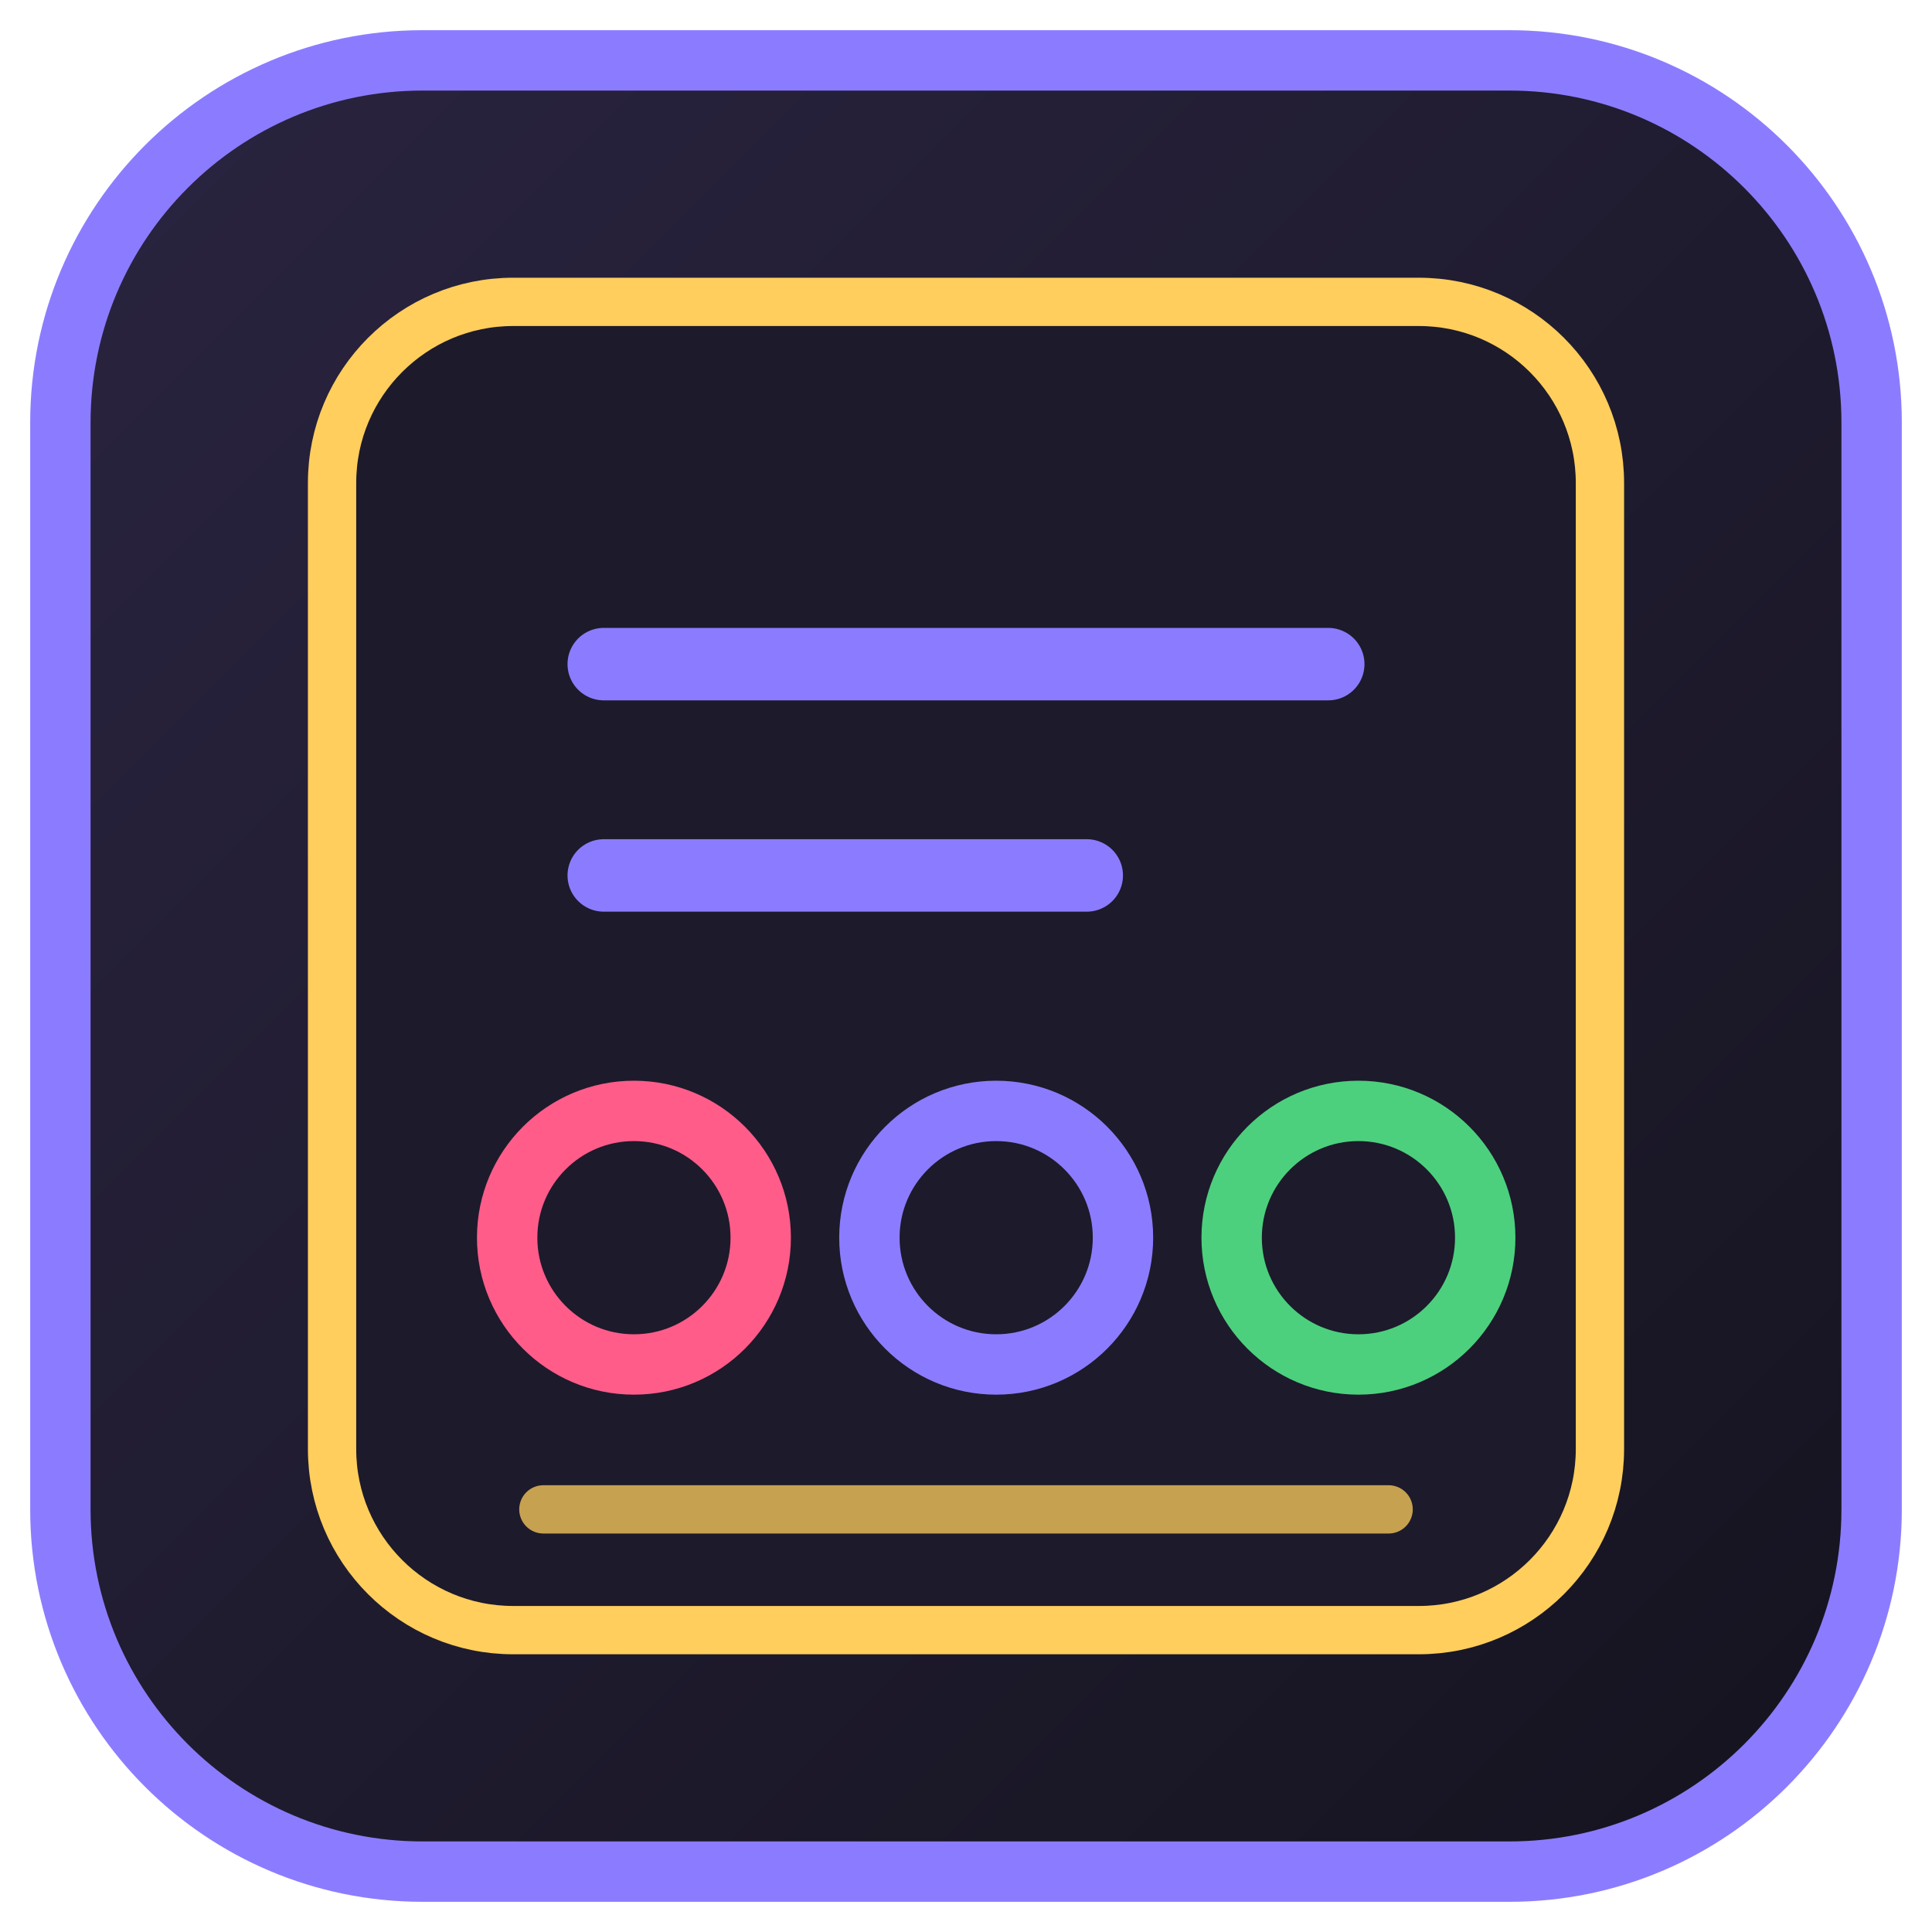
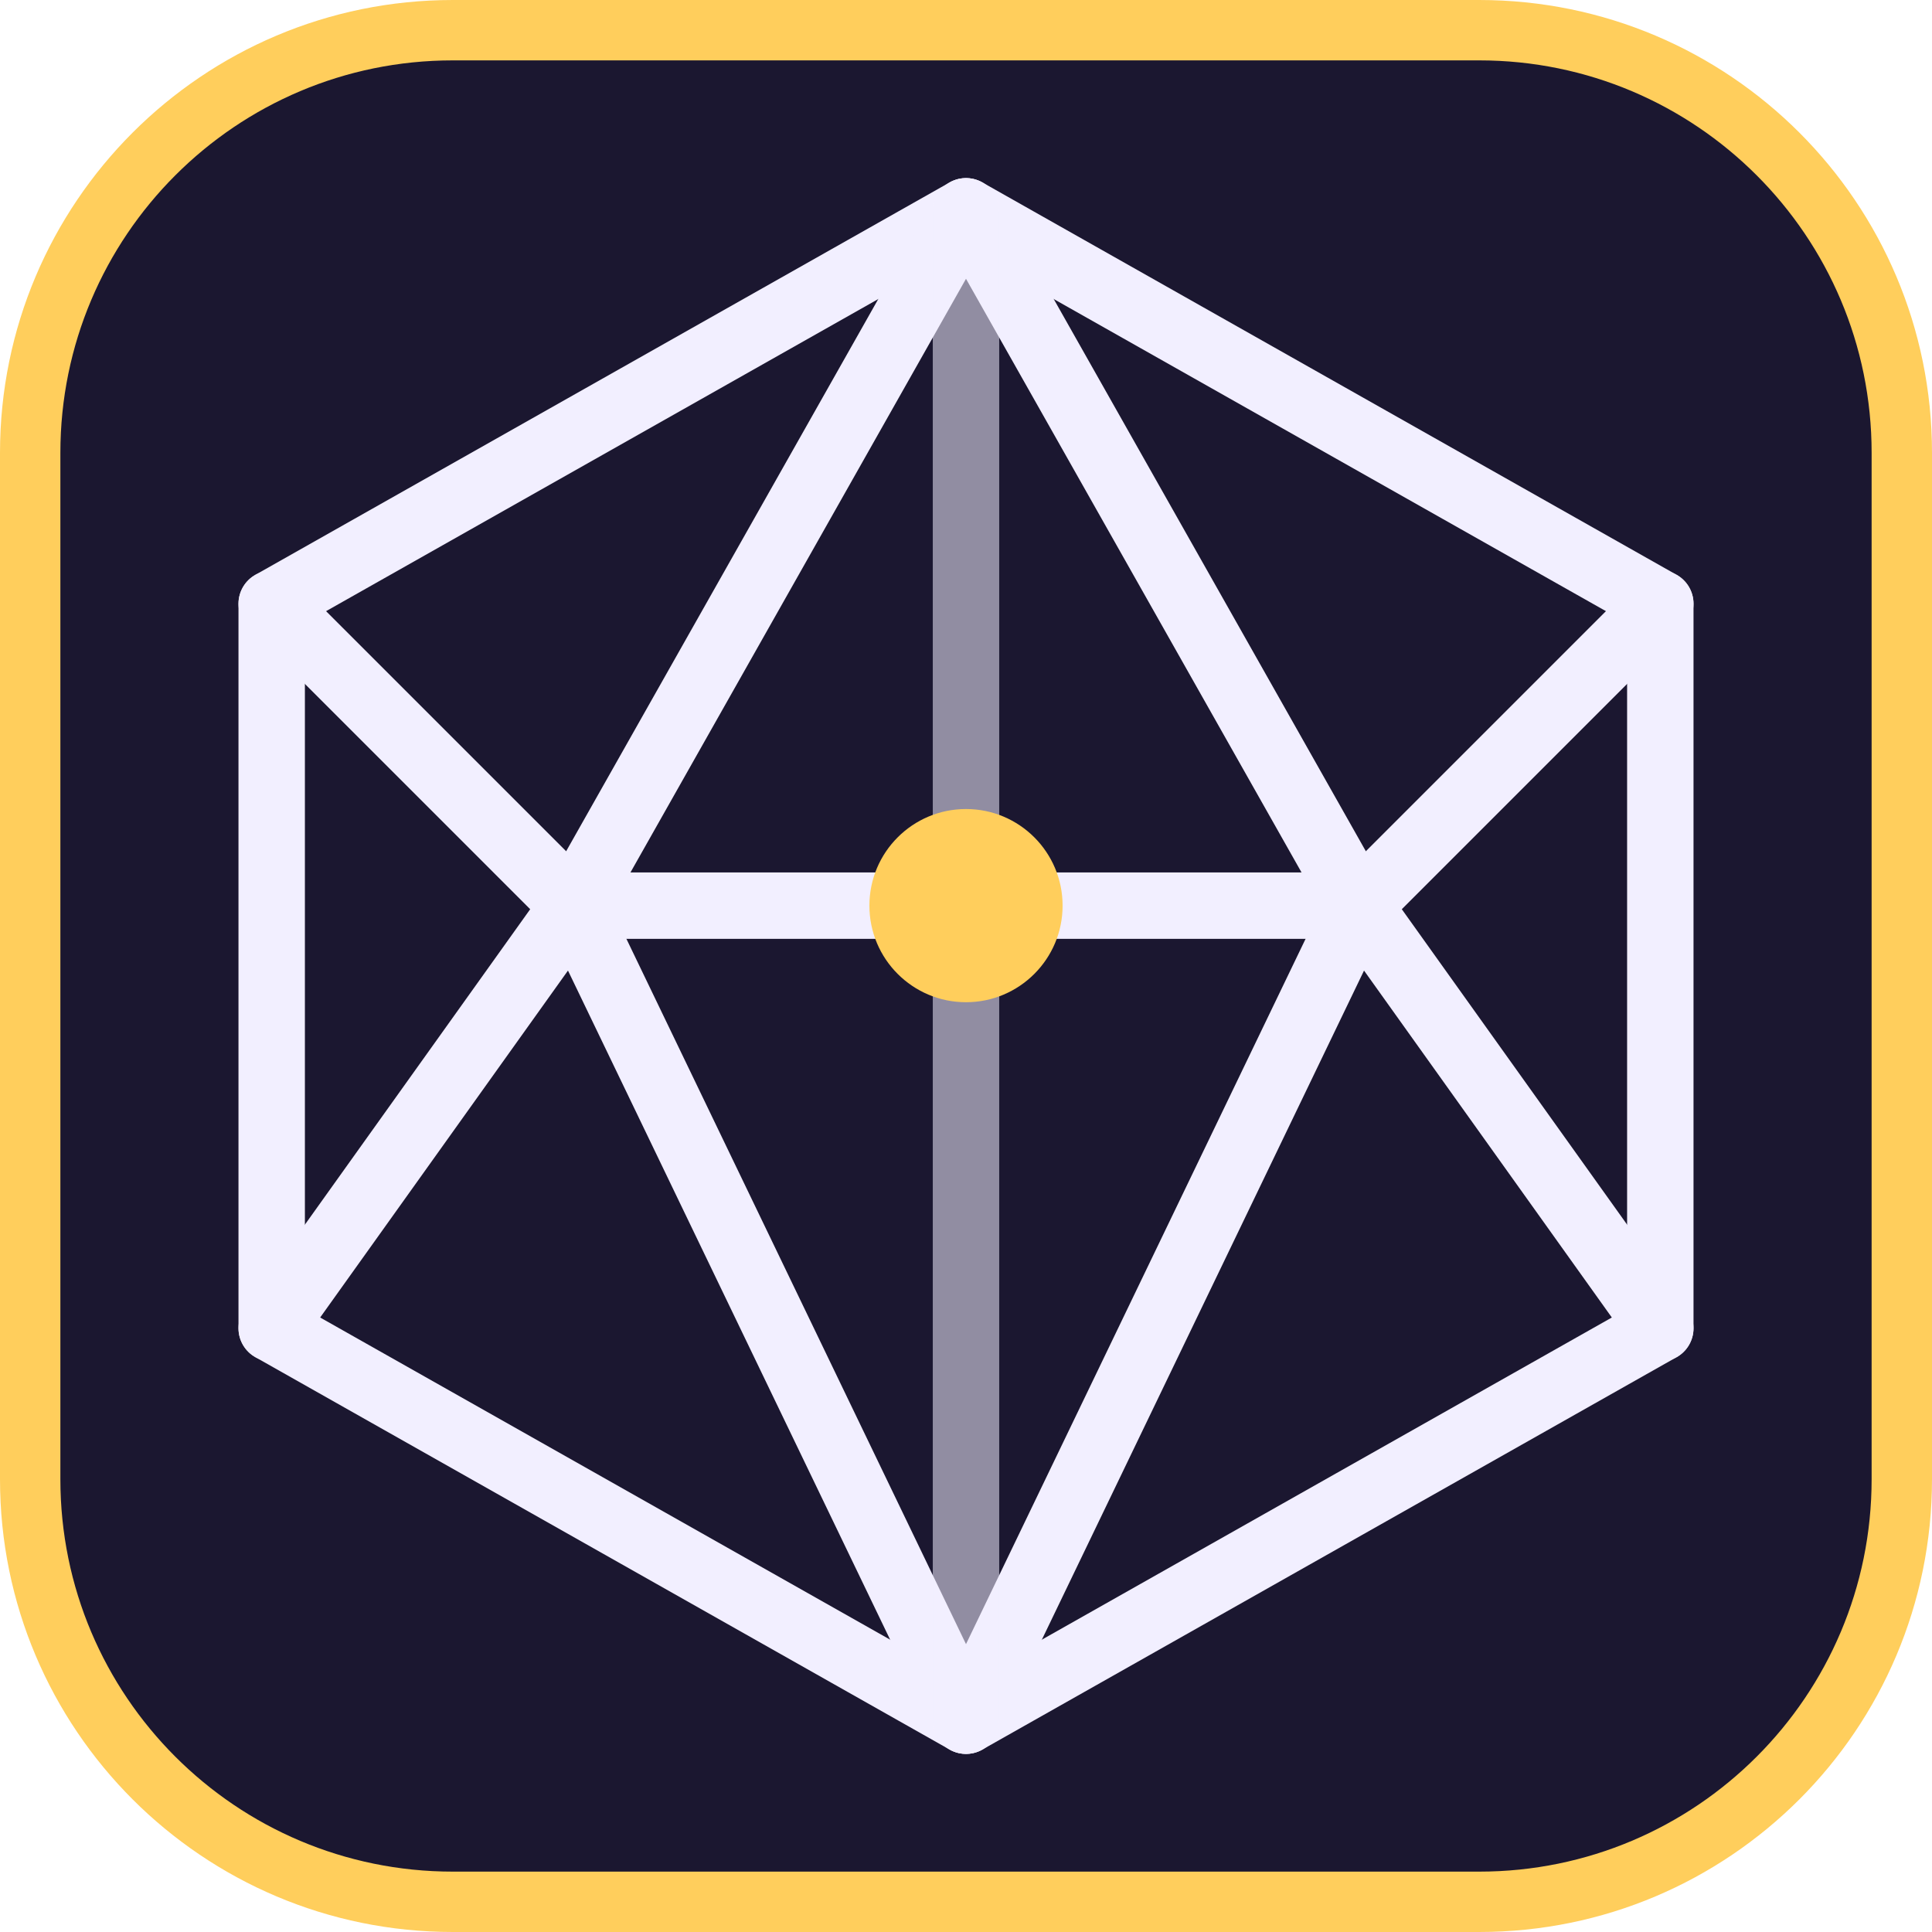
- <svg xmlns="http://www.w3.org/2000/svg" viewBox="0 0 64 64" width="64" height="64">
-   <defs>
-     <linearGradient id="bg" x1="0" y1="0" x2="1" y2="1">
-       <stop offset="0" stop-color="#2a2440" />
-       <stop offset="1" stop-color="#15131f" />
-     </linearGradient>
-   </defs>
-   <rect x="2" y="2" width="60" height="60" rx="12" fill="url(#bg)" stroke="#8b7cff" stroke-width="2" />
-   <rect x="11" y="10" width="42" height="44" rx="6" fill="#1d1a2b" stroke="#ffce5c" stroke-width="1.6" />
-   <path d="M20 22h24M20 29h16" stroke="#8b7cff" stroke-width="2.4" stroke-linecap="round" />
-   <circle cx="21" cy="41" r="4.2" fill="none" stroke="#ff5c8a" stroke-width="2" />
-   <circle cx="33" cy="41" r="4.2" fill="none" stroke="#8b7cff" stroke-width="2" />
-   <circle cx="45" cy="41" r="4.2" fill="none" stroke="#4cd07d" stroke-width="2" />
-   <path d="M18 50h28" stroke="#ffce5c" stroke-width="1.6" stroke-linecap="round" opacity=".75" />
+ <svg xmlns="http://www.w3.org/2000/svg" viewBox="0 0 64 64" width="64" height="64" role="img" aria-label="车卡工坊">
+   <rect x="1" y="1" width="62" height="62" rx="14" fill="#1b1730" stroke="#ffce5c" stroke-width="2" />
+   <g fill="none" stroke="#f2efff" stroke-width="2.2" stroke-linejoin="round" stroke-linecap="round">
+     <path d="M32 7 L55 20 L55 44 L32 57 L9 44 L9 20 Z" />
+     <path d="M32 7 L45 30 L19 30 Z" />
+     <path d="M9 20 L19 30 M55 20 L45 30 M9 44 L19 30 M55 44 L45 30" />
+     <path d="M19 30 L32 57 L45 30" />
+     <path d="M32 7 L32 57" opacity=".55" />
+   </g>
+   <circle cx="32" cy="30" r="3.2" fill="#ffce5c" />
</svg>
